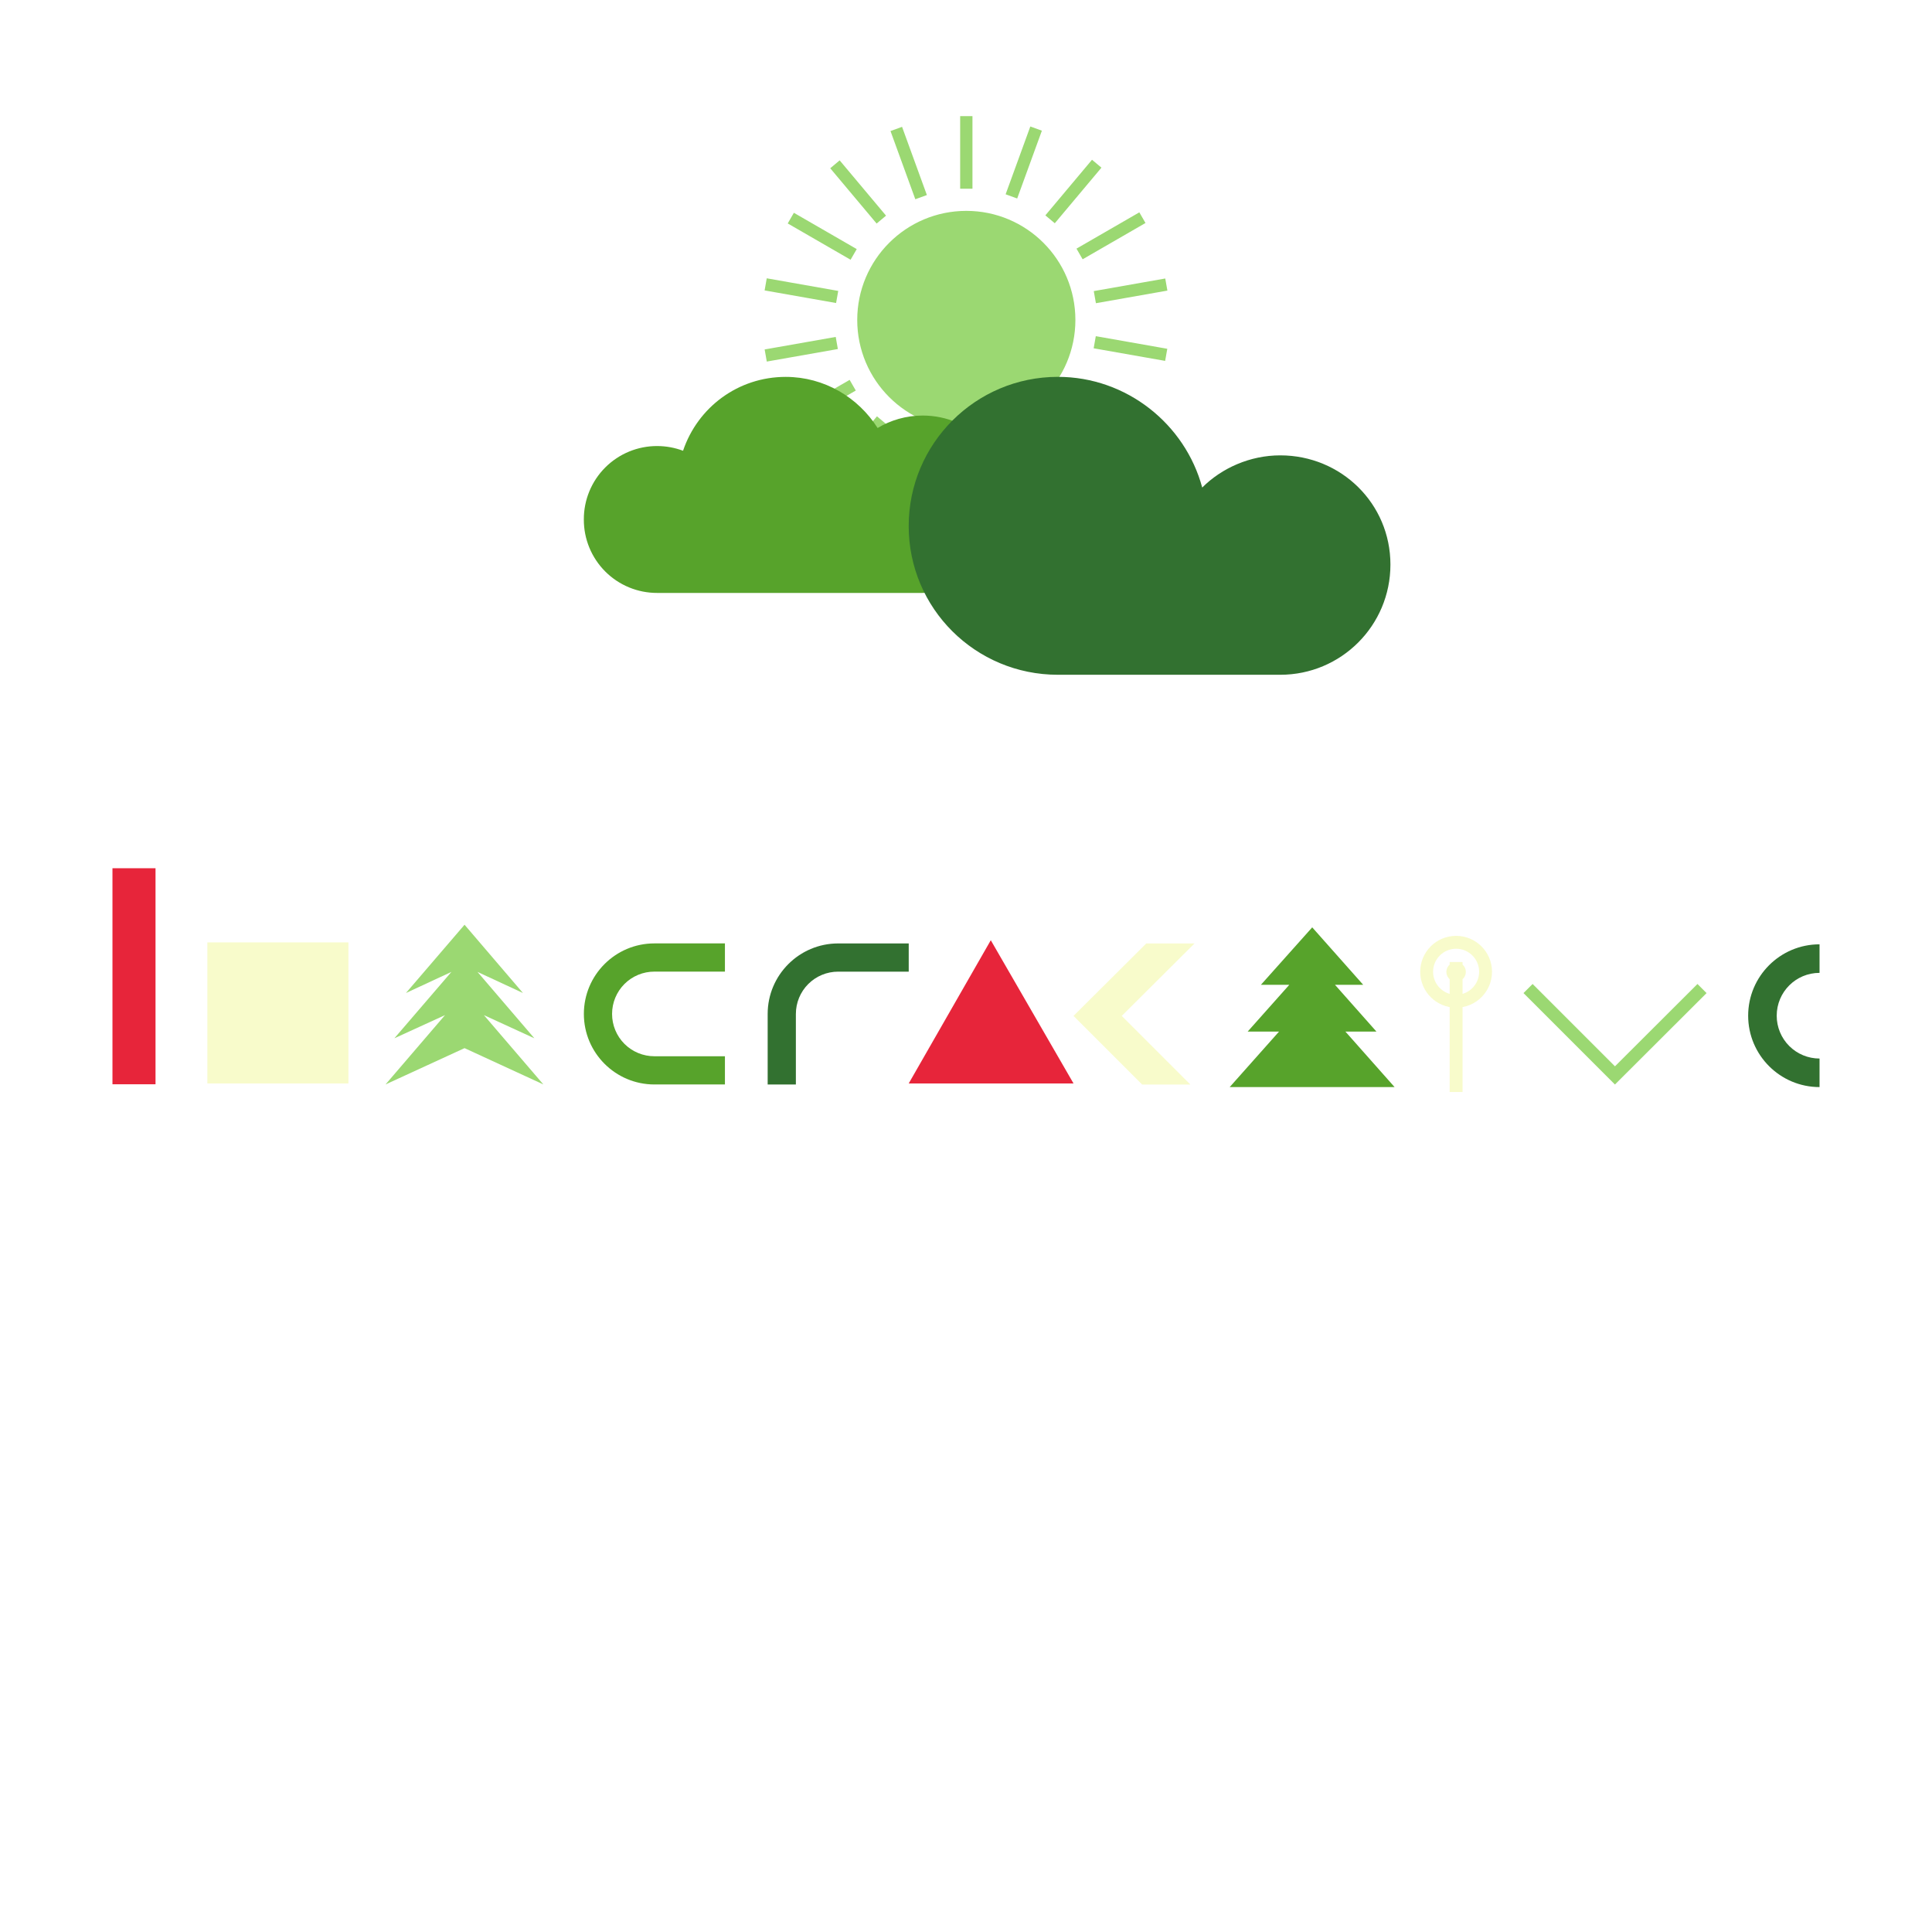
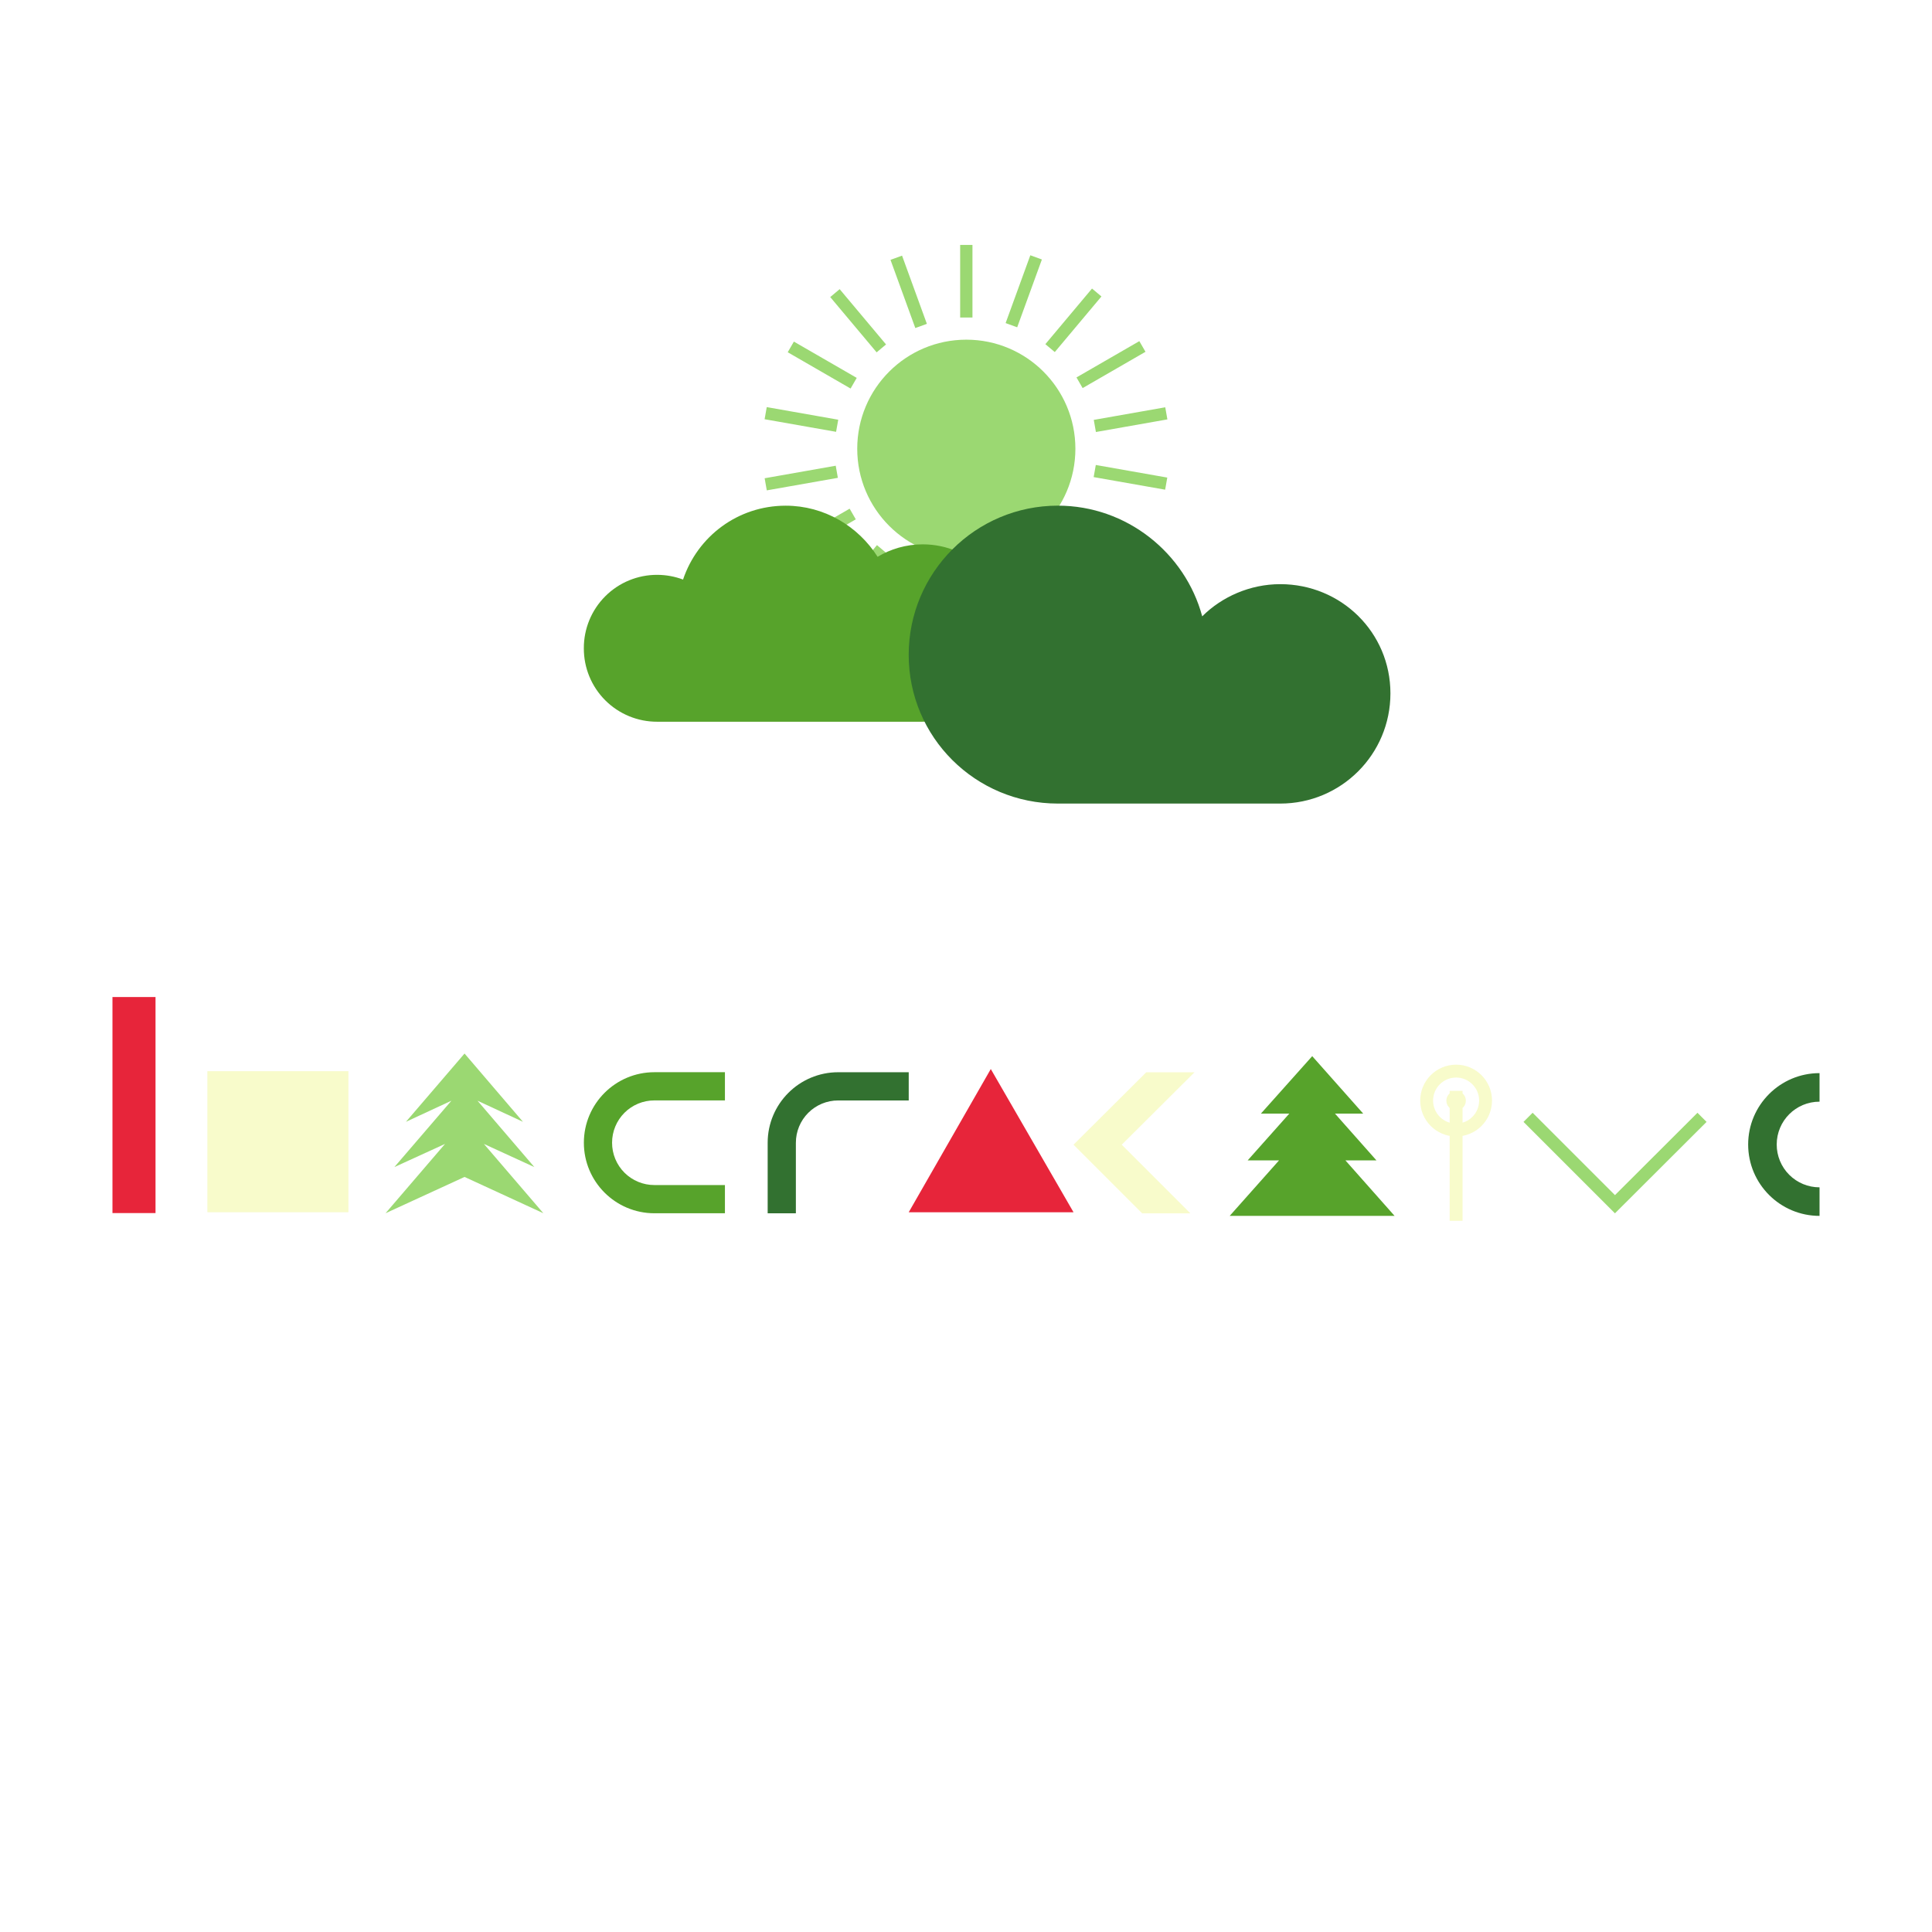
- <svg xmlns="http://www.w3.org/2000/svg" width="300" height="300" viewBox="0 100 300 300">
+ <svg xmlns="http://www.w3.org/2000/svg" width="300" height="300" viewBox="0 80 300 300">
  <path d="M166.986 149.682c0 9.354-7.583 16.937-16.937 16.937-9.355 0-16.938-7.583-16.938-16.937 0-9.355 7.583-16.938 16.938-16.938 9.354 0 16.937 7.583 16.937 16.938zm-9.038-18.86l-1.795-.653 3.835-10.53 1.795.654zm5.84 3.846l-1.464-1.227 7.244-8.635 1.463 1.228zm3.368 3.94l9.76-5.635.955 1.654-9.76 5.635zm2.685 6.593l11.099-1.957.332 1.88-11.1 1.958zm.314 7l11.1 1.957-.332 1.881-11.1-1.956zm-1.954 6.73l9.76 5.635-.955 1.654-9.76-5.635zm-4.385 5.62l7.204 8.584-1.463 1.228-7.204-8.585zm-5.907 3.945l3.833 10.53-1.795.654-3.833-10.531zm-8.816 1.561h1.91v11.27h-1.91zm-6.912-1.676l1.796.653-3.853 10.592-1.795-.653zm-6.007-3.736l1.463 1.228-7.202 8.586-1.464-1.228zm-3.288-4.004l-9.76 5.635-.955-1.654 9.76-5.635zm-2.784-6.443l-11.036 1.946-.332-1.881 11.037-1.946zm-.275-7.144l-11.099-1.957.332-1.882 11.1 1.958zm2.251-6.722l-9.76-5.636.955-1.654 9.76 5.635zm4.044-5.62l-7.203-8.584 1.463-1.228 7.203 8.585zm6.008-3.773l-3.854-10.59 1.795-.654 3.854 10.591zm6.963-12.904h1.91v11.27h-1.91z" fill="#9bd872">
    <animateTransform attributeName="transform" attributeType="XML" type="rotate" from="0 150 150" to="360 150 150" dur="5s" repeatCount="indefinite" />
  </path>
  <path d="M143.278 164.526c-2.601 0-5.002.733-7.003 1.934-3.001-4.735-8.27-7.937-14.272-7.937-7.403 0-13.672 4.736-15.94 11.471a11.505 11.505 0 0 0-4.001-.733 11.357 11.357 0 0 0-11.404 11.404 11.357 11.357 0 0 0 11.404 11.405h41.082c7.67 0 13.806-6.136 13.806-13.806.066-7.536-6.136-13.738-13.672-13.738z" fill="#57a32b">
    <animateTransform attributeName="transform" attributeType="XML" type="translate" values="15,0;-50,0;15,0" dur="17s" repeatCount="indefinite" />
  </path>
  <path d="M198.794 170.708c-4.694 0-9.085 1.969-12.114 4.997-2.65-9.843-11.735-17.187-22.41-17.187-12.796 0-23.168 10.373-23.168 23.168 0 12.796 10.372 23.092 23.168 23.092h34.524c9.464 0 17.111-7.647 17.111-17.11 0-9.465-7.647-16.96-17.11-16.96z" fill="#327130">
    <animateTransform attributeName="transform" attributeType="XML" type="translate" values="-10,0;35,0;-10,0" dur="15s" repeatCount="indefinite" />
  </path>
  <path d="M24.149 268.365h-6.686v-33.546h6.686v33.546z" fill="#e7253a">
    <animateTransform attributeName="transform" attributeType="XML" type="translate" values="0,-15;0,5;0,-15" dur="1s" repeatCount="indefinite" />
  </path>
  <path d="M54.105 268.238H32.2v-21.904h21.904v21.904z" fill="#f8fbcb">
    <animateTransform attributeName="transform" attributeType="XML" type="translate" values="0,-12;0,0;0,-12" dur="1s" repeatCount="indefinite" />
  </path>
  <path d="M101.615 250.872h10.952v-4.381h-10.952c-6.046 0-10.952 4.906-10.952 10.952 0 6.045 4.906 10.952 10.952 10.952h10.952v-4.381h-10.952a6.562 6.562 0 0 1-6.572-6.571 6.562 6.562 0 0 1 6.572-6.571z" fill="#57a32b">
    <animateTransform attributeName="transform" attributeType="XML" type="translate" values="0,-10;0,0;0,-10" dur="3s" repeatCount="indefinite" />
  </path>
  <path d="M123.584 257.448a6.562 6.562 0 0 1 6.57-6.571h10.953v-4.381h-10.952c-6.046 0-10.952 4.906-10.952 10.952V268.4h4.38v-10.952z" fill="#327130">
    <animateTransform attributeName="transform" attributeType="XML" type="translate" values="0,-7;0,0;0,-7" dur="2s" repeatCount="indefinite" />
  </path>
  <path d="M141.102 268.243l12.747-22.244 12.85 22.244h-25.597z" fill="#e7253a">
    <animateTransform attributeName="transform" attributeType="XML" type="translate" values="0,-11;0,0;0,-11" dur="4s" repeatCount="indefinite" />
  </path>
  <path d="M174.185 257.75l11.298-11.25h-7.49l-11.299 11.25 10.655 10.655h7.491z" fill="#f8fbcb">
    <animateTransform attributeName="transform" attributeType="XML" type="translate" values="0,-5;0,0;0,-5" dur="1s" repeatCount="indefinite" />
  </path>
  <path d="M75.14 257.628l7.836 3.596-8.83-10.306 7.059 3.275-9.071-10.601-9.098 10.601 7.058-3.275-8.856 10.306 7.863-3.596-9.232 10.762 12.265-5.636 12.238 5.636z" fill="#9bd872">
    <animateTransform attributeName="transform" attributeType="XML" type="translate" values="0,-8;0,0;0,-8" dur="5s" repeatCount="indefinite" />
  </path>
  <path d="M216.547 268.797l-7.63-8.61h4.82l-6.444-7.27h4.382l-7.914-8.919-7.965 8.919h4.408l-6.47 7.27h4.871l-7.655 8.61z" fill="#57a32b">
    <animateTransform attributeName="transform" attributeType="XML" type="translate" values="0,-5;0,0;0,-5" dur="2s" repeatCount="indefinite" />
  </path>
  <path d="M226.104 250.38v18.185m.515-17.67a.516.516 0 1 1-1.031 0 .516.516 0 0 1 1.031 0zm4.06 0a4.574 4.574 0 1 1-9.15.001 4.574 4.574 0 0 1 9.15-.001z" fill="none" stroke-width="2" stroke="#f8fbcb" stroke-linecap="square">
    <animateTransform attributeName="transform" attributeType="XML" type="translate" values="0,-9;0,0;0,-9" dur="3s" repeatCount="indefinite" />
  </path>
  <path d="M263.581 254.206l-12.812 12.785-12.785-12.785" fill="none" stroke-width="2" stroke="#9bd872" stroke-linecap="square">
    <animateTransform attributeName="transform" attributeType="XML" type="translate" values="0,4;0,0;0,4" dur="2s" repeatCount="indefinite" />
  </path>
  <path d="M282.537 268.802v-4.434a6.641 6.641 0 0 1-6.65-6.65c0-3.68 2.97-6.651 6.65-6.651v-4.433c-6.118 0-11.084 4.965-11.084 11.084 0 6.118 4.966 11.084 11.084 11.084z" fill="#327130">
    <animateTransform attributeName="transform" attributeType="XML" type="translate" values="0,-7;0,0;0,-7" dur="1s" repeatCount="indefinite" />
  </path>
</svg>
